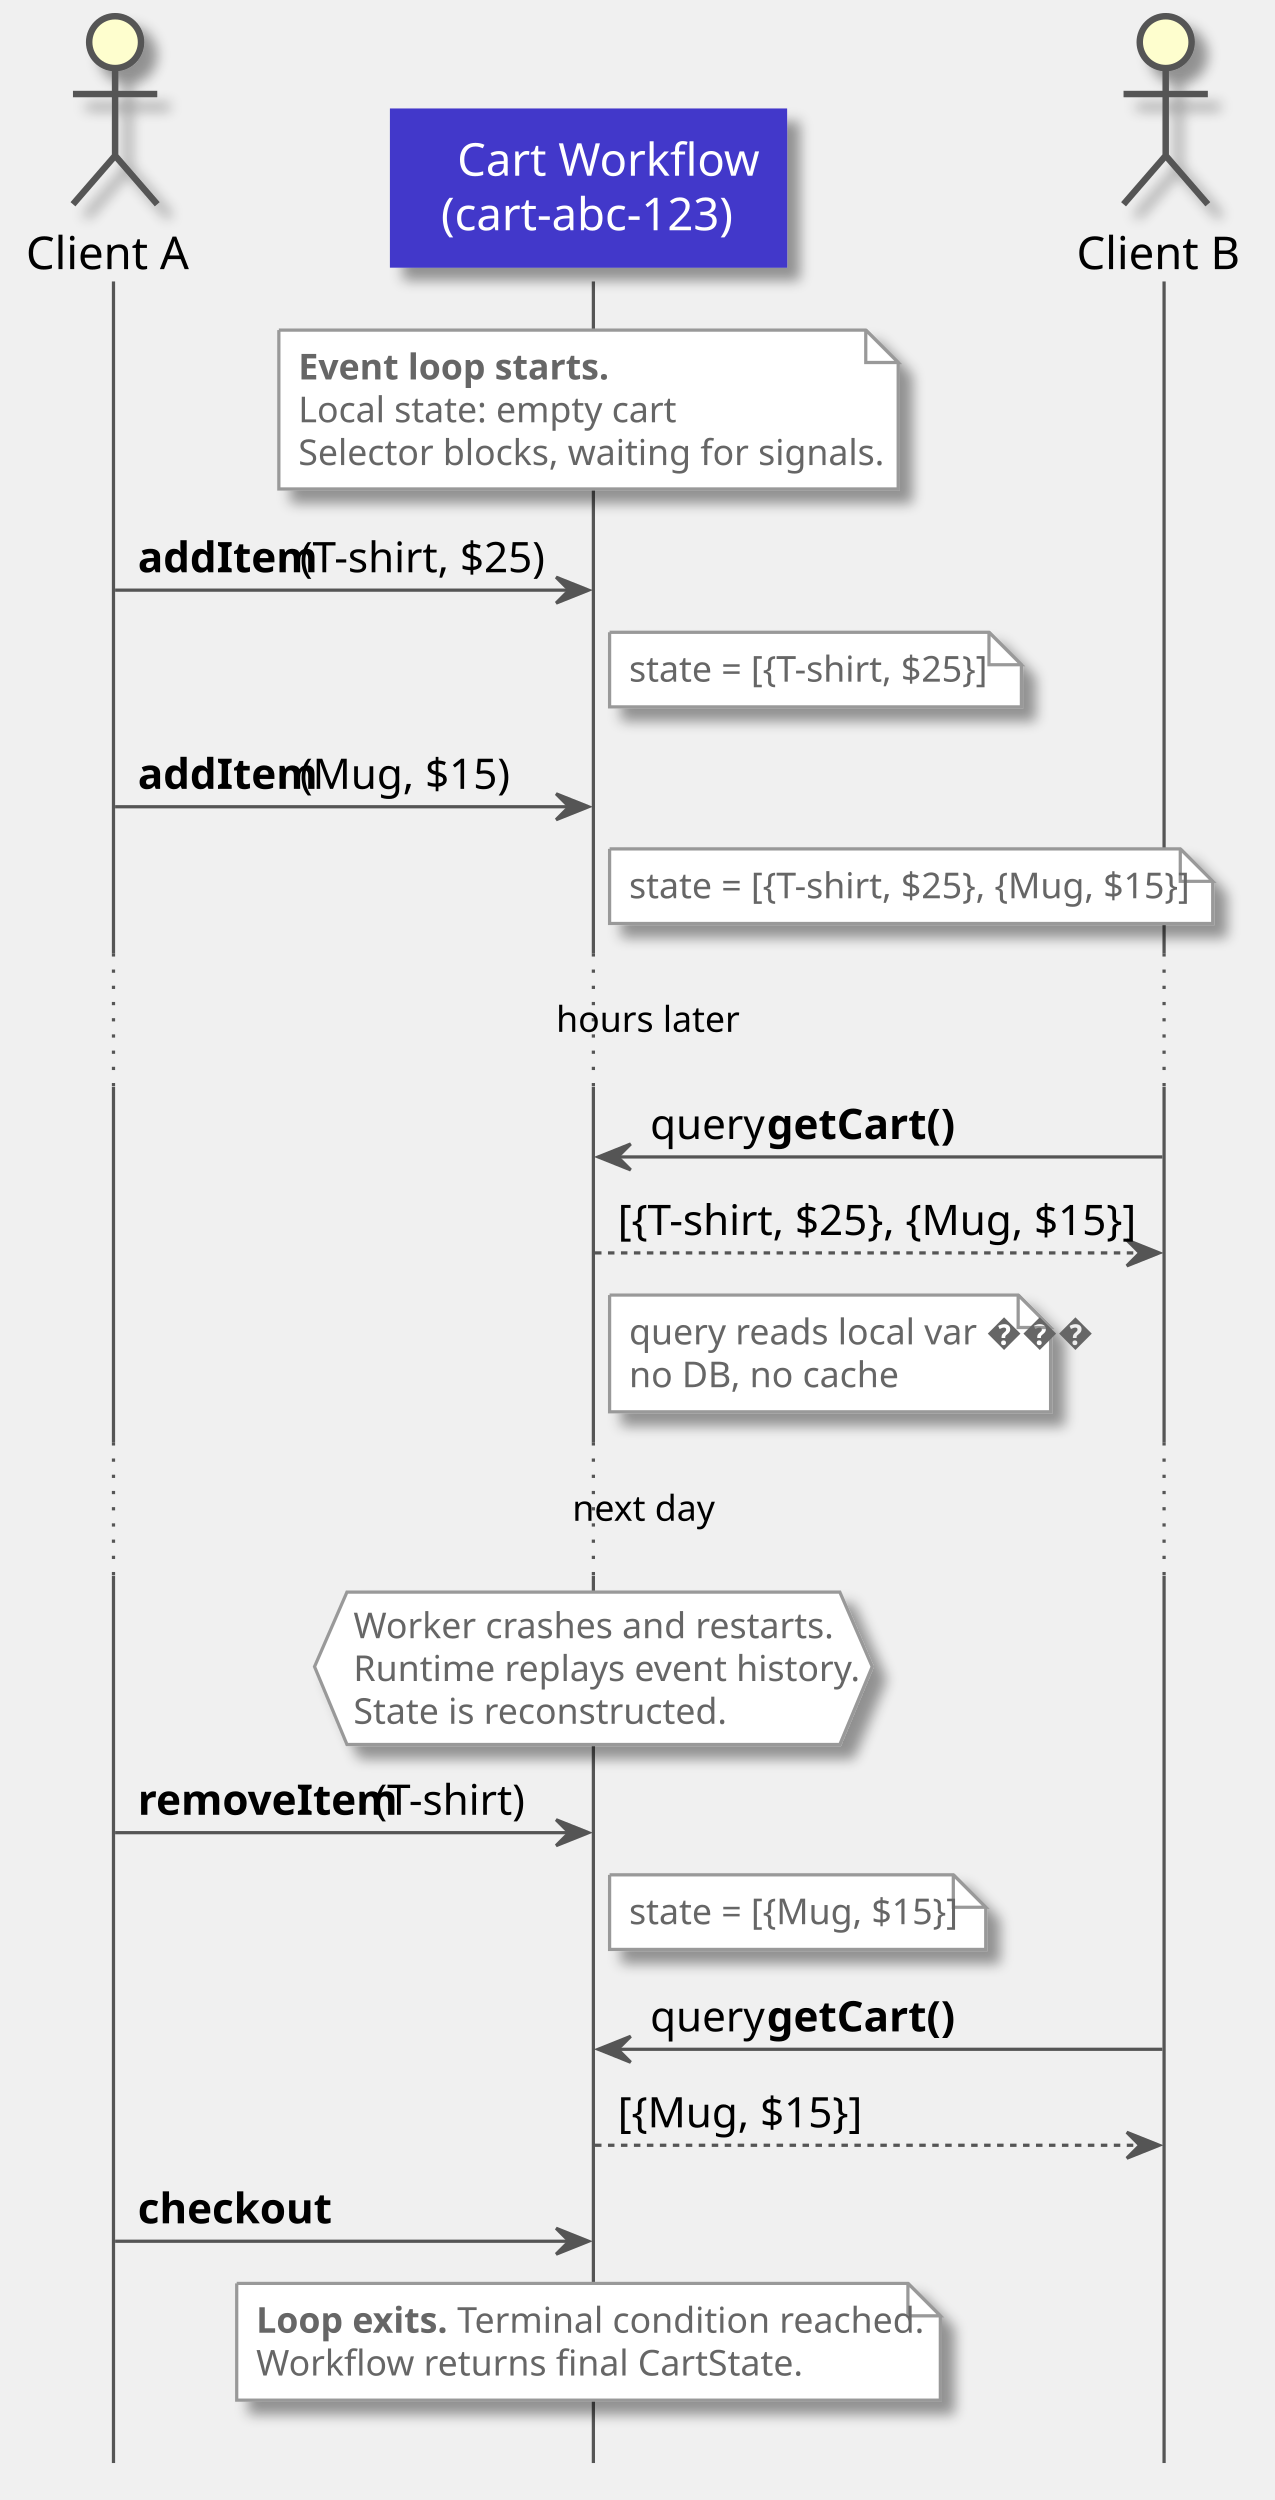
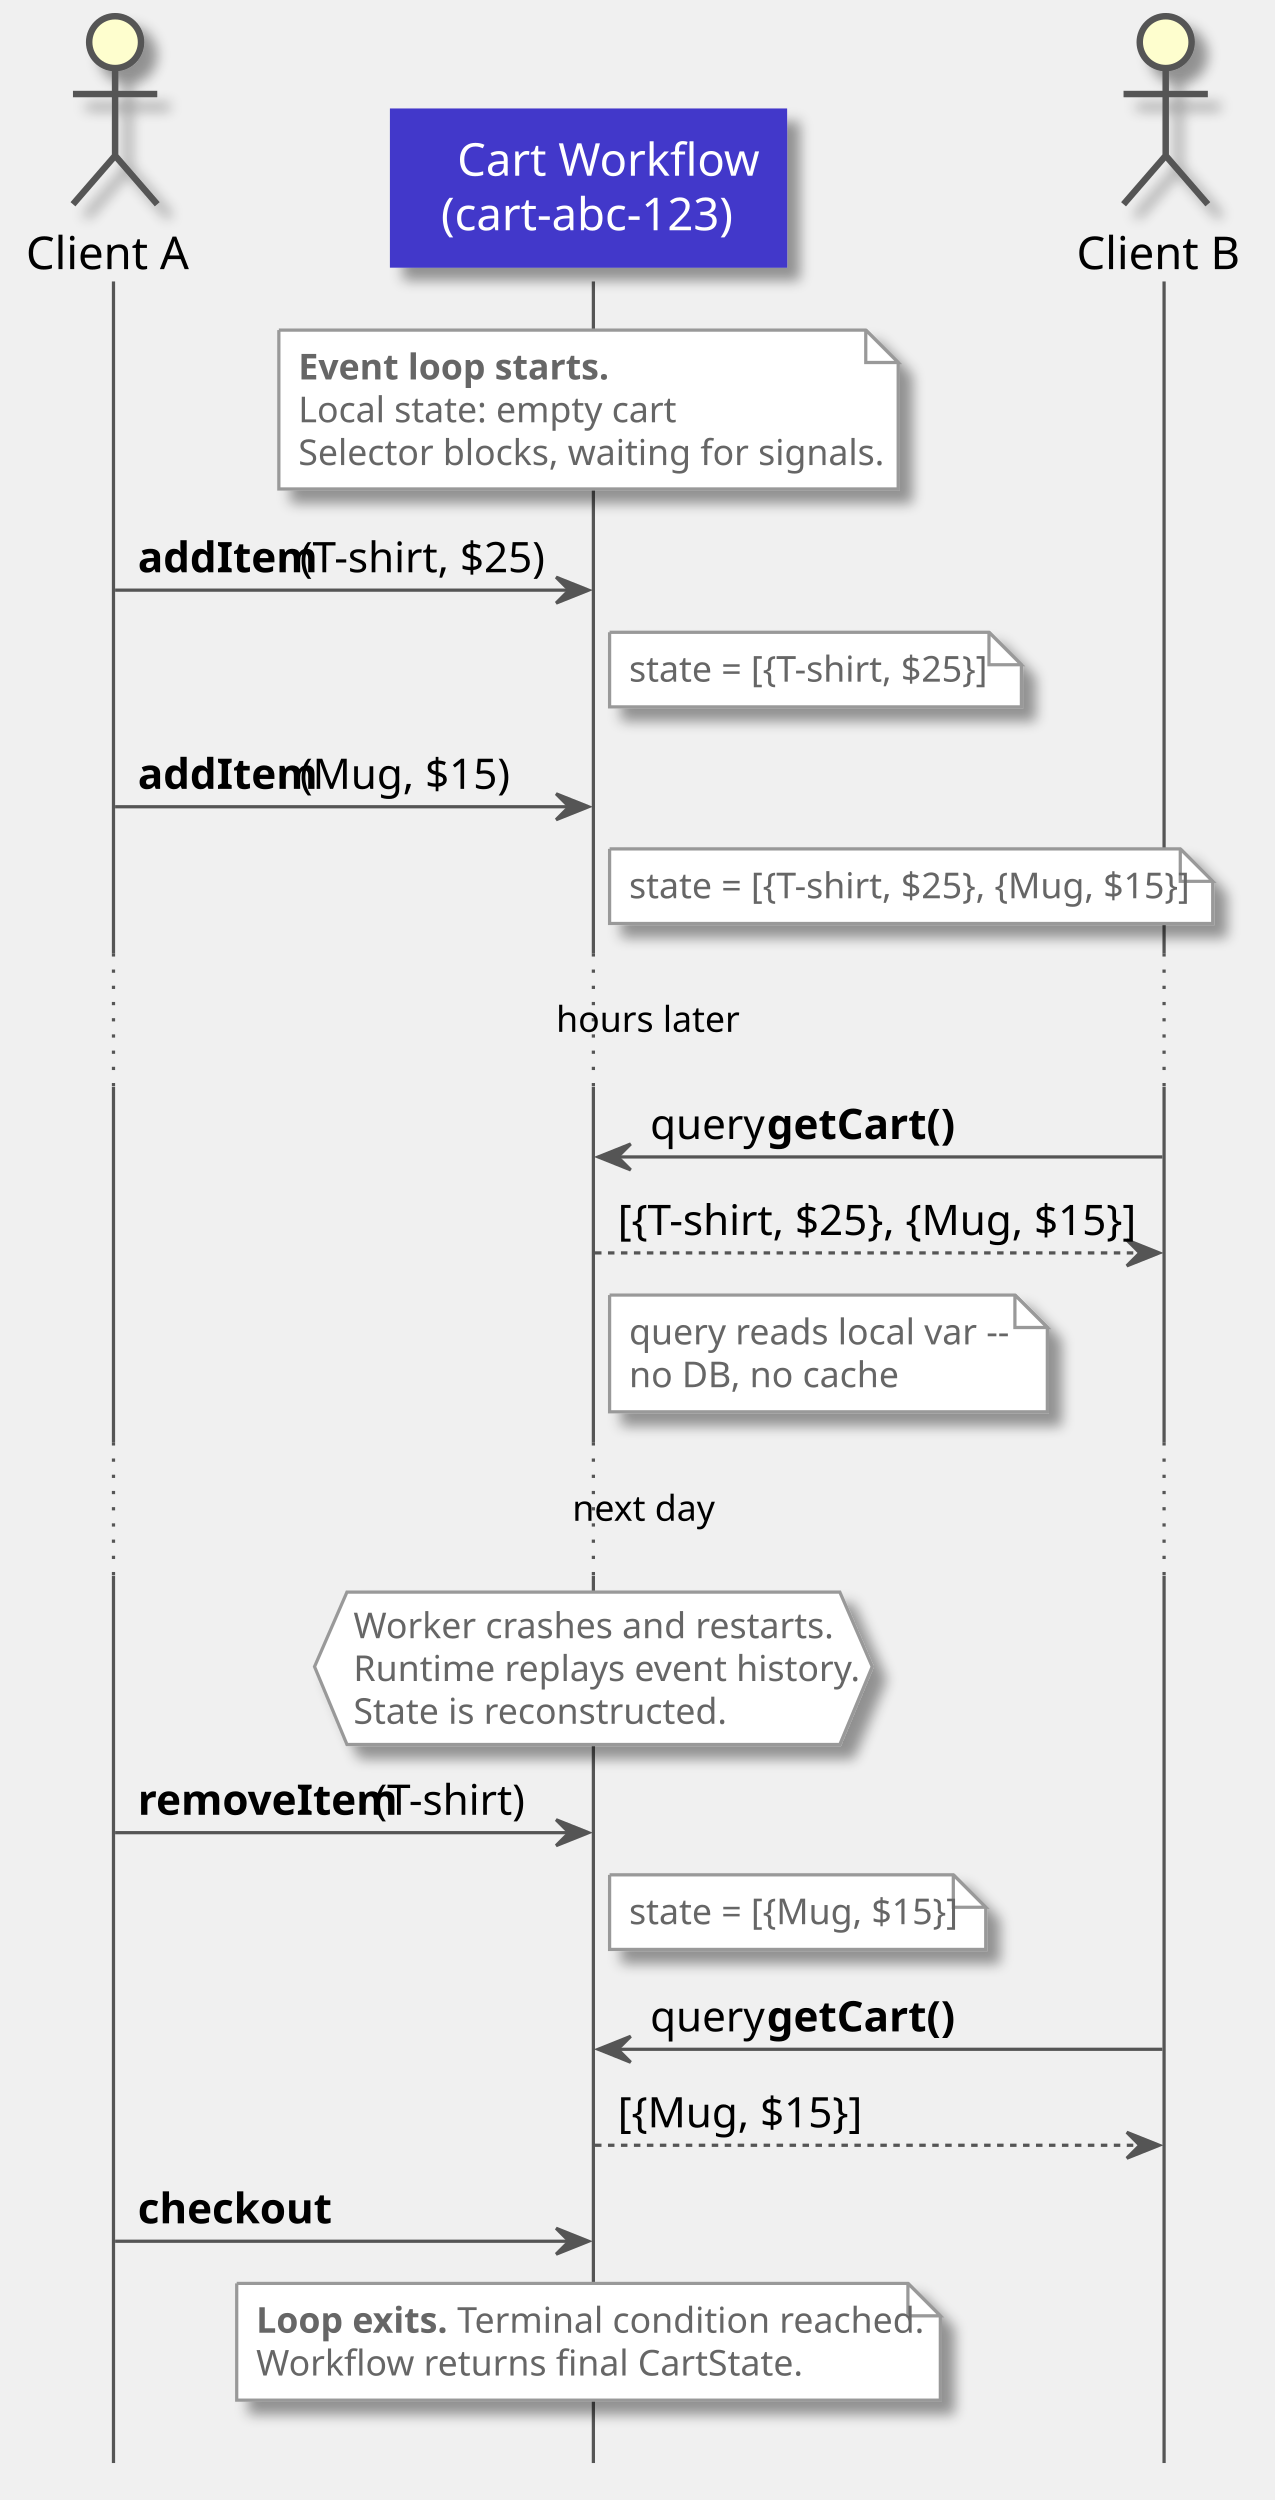
<svg xmlns="http://www.w3.org/2000/svg" contentScriptType="application/ecmascript" contentStyleType="text/css" height="771px" preserveAspectRatio="none" style="width:393px;height:771px;" version="1.1" viewBox="0 0 393 771" width="393px" zoomAndPan="magnify">
  <defs>
-     <filter height="300%" id="f1gfuxh7vsrzri" width="300%" x="-1" y="-1">
+     <filter height="300%" id="fiemgb7280i49" width="300%" x="-1" y="-1">
      <feGaussianBlur result="blurOut" stdDeviation="2.0" />
      <feColorMatrix in="blurOut" result="blurOut2" type="matrix" values="0 0 0 0 0 0 0 0 0 0 0 0 0 0 0 0 0 0 .4 0" />
      <feOffset dx="4.0" dy="4.0" in="blurOut2" result="blurOut3" />
      <feBlend in="SourceGraphic" in2="blurOut3" mode="normal" />
    </filter>
  </defs>
  <g>
    <line style="stroke: #555555; stroke-width: 1.0;" x1="35" x2="35" y1="86.8" y2="294" />
    <line style="stroke: #555555; stroke-width: 1.0; stroke-dasharray: 1.0,4.0;" x1="35" x2="35" y1="294" y2="335.199" />
    <line style="stroke: #555555; stroke-width: 1.0;" x1="35" x2="35" y1="335.199" y2="444.799" />
    <line style="stroke: #555555; stroke-width: 1.0; stroke-dasharray: 1.0,4.0;" x1="35" x2="35" y1="444.799" y2="485.999" />
    <line style="stroke: #555555; stroke-width: 1.0;" x1="35" x2="35" y1="485.999" y2="759.599" />
    <line style="stroke: #555555; stroke-width: 1.0;" x1="183" x2="183" y1="86.8" y2="294" />
    <line style="stroke: #555555; stroke-width: 1.0; stroke-dasharray: 1.0,4.0;" x1="183" x2="183" y1="294" y2="335.199" />
    <line style="stroke: #555555; stroke-width: 1.0;" x1="183" x2="183" y1="335.199" y2="444.799" />
    <line style="stroke: #555555; stroke-width: 1.0; stroke-dasharray: 1.0,4.0;" x1="183" x2="183" y1="444.799" y2="485.999" />
    <line style="stroke: #555555; stroke-width: 1.0;" x1="183" x2="183" y1="485.999" y2="759.599" />
    <line style="stroke: #555555; stroke-width: 1.0;" x1="359" x2="359" y1="86.8" y2="294" />
    <line style="stroke: #555555; stroke-width: 1.0; stroke-dasharray: 1.0,4.0;" x1="359" x2="359" y1="294" y2="335.199" />
    <line style="stroke: #555555; stroke-width: 1.0;" x1="359" x2="359" y1="335.199" y2="444.799" />
    <line style="stroke: #555555; stroke-width: 1.0; stroke-dasharray: 1.0,4.0;" x1="359" x2="359" y1="444.799" y2="485.999" />
    <line style="stroke: #555555; stroke-width: 1.0;" x1="359" x2="359" y1="485.999" y2="759.599" />
    <text fill="#000000" font-family="sans-serif" font-size="14" lengthAdjust="spacingAndGlyphs" textLength="49" x="8" y="83.006">Client A</text>
-     <ellipse cx="35.5" cy="13" fill="#FEFECE" filter="url(#f1gfuxh7vsrzri)" rx="8" ry="8" style="stroke: #555555; stroke-width: 2.0;" />
-     <path d="M35.5,21 L35.5,48 M22.5,29 L48.5,29 M35.5,48 L22.5,63 M35.5,48 L48.5,63 " fill="none" filter="url(#f1gfuxh7vsrzri)" style="stroke: #555555; stroke-width: 2.0;" />
-     <rect fill="#4338CA" filter="url(#f1gfuxh7vsrzri)" height="47.6" style="stroke: #4338CA; stroke-width: 1.5;" width="121" x="121" y="34.2" />
+     <ellipse cx="35.5" cy="13" fill="#FEFECE" filter="url(#fiemgb7280i49)" rx="8" ry="8" style="stroke: #555555; stroke-width: 2.0;" />
+     <path d="M35.5,21 L35.5,48 M22.5,29 L48.5,29 M35.5,48 L22.5,63 M35.5,48 L48.5,63 " fill="none" filter="url(#fiemgb7280i49)" style="stroke: #555555; stroke-width: 2.0;" />
+     <rect fill="#4338CA" filter="url(#fiemgb7280i49)" height="47.6" style="stroke: #4338CA; stroke-width: 1.5;" width="121" x="121" y="34.2" />
    <text fill="#333333" font-family="sans-serif" font-size="14" lengthAdjust="spacingAndGlyphs" textLength="0" x="141" y="54.206" />
    <text fill="#FFFFFF" font-family="sans-serif" font-size="14" lengthAdjust="spacingAndGlyphs" textLength="89" x="141" y="54.206">Cart Workflow</text>
    <text fill="#333333" font-family="sans-serif" font-size="14" lengthAdjust="spacingAndGlyphs" textLength="0" x="136" y="71.006" />
    <text fill="#FFFFFF" font-family="sans-serif" font-size="14" lengthAdjust="spacingAndGlyphs" textLength="91" x="136" y="71.006">(cart-abc-123)</text>
    <text fill="#333333" font-family="sans-serif" font-size="14" lengthAdjust="spacingAndGlyphs" textLength="0" x="235" y="71.006" />
    <text fill="#000000" font-family="sans-serif" font-size="14" lengthAdjust="spacingAndGlyphs" textLength="49" x="332" y="83.006">Client B</text>
-     <ellipse cx="359.5" cy="13" fill="#FEFECE" filter="url(#f1gfuxh7vsrzri)" rx="8" ry="8" style="stroke: #555555; stroke-width: 2.0;" />
-     <path d="M359.5,21 L359.5,48 M346.5,29 L372.5,29 M359.5,48 L346.5,63 M359.5,48 L372.5,63 " fill="none" filter="url(#f1gfuxh7vsrzri)" style="stroke: #555555; stroke-width: 2.0;" />
-     <path d="M86,101.8 L86,150.8 L277,150.8 L277,111.8 L267,101.8 L86,101.8 " fill="#FFFFFF" filter="url(#f1gfuxh7vsrzri)" style="stroke: #999999; stroke-width: 1.0;" />
+     <ellipse cx="359.5" cy="13" fill="#FEFECE" filter="url(#fiemgb7280i49)" rx="8" ry="8" style="stroke: #555555; stroke-width: 2.0;" />
+     <path d="M359.5,21 L359.5,48 M346.5,29 L372.5,29 M359.5,48 L346.5,63 M359.5,48 L372.5,63 " fill="none" filter="url(#fiemgb7280i49)" style="stroke: #555555; stroke-width: 2.0;" />
+     <path d="M86,101.8 L86,150.8 L277,150.8 L277,111.8 L267,101.8 L86,101.8 " fill="#FFFFFF" filter="url(#fiemgb7280i49)" style="stroke: #999999; stroke-width: 1.0;" />
    <path d="M267,101.8 L267,111.8 L277,111.8 L267,101.8 " fill="#FFFFFF" style="stroke: #999999; stroke-width: 1.0;" />
    <text fill="#666666" font-family="sans-serif" font-size="11" font-weight="bold" lengthAdjust="spacingAndGlyphs" textLength="93" x="92" y="117.019">Event loop starts.</text>
    <text fill="#666666" font-family="sans-serif" font-size="11" lengthAdjust="spacingAndGlyphs" textLength="111" x="92" y="130.219">Local state: empty cart</text>
    <text fill="#666666" font-family="sans-serif" font-size="11" lengthAdjust="spacingAndGlyphs" textLength="170" x="92" y="143.419">Selector blocks, waiting for signals.</text>
    <polygon fill="#555555" points="171.5,178,181.5,182,171.5,186,175.5,182" style="stroke: #555555; stroke-width: 1.0;" />
    <line style="stroke: #555555; stroke-width: 1.0;" x1="35.5" x2="177.5" y1="182" y2="182" />
    <text fill="#000000" font-family="sans-serif" font-size="13" font-weight="bold" lengthAdjust="spacingAndGlyphs" textLength="50" x="42.5" y="176.477">addItem</text>
    <text fill="#000000" font-family="sans-serif" font-size="13" lengthAdjust="spacingAndGlyphs" textLength="74" x="92.5" y="176.477">(T-shirt, $25)</text>
-     <path d="M188,195 L188,218 L315,218 L315,205 L305,195 L188,195 " fill="#FFFFFF" filter="url(#f1gfuxh7vsrzri)" style="stroke: #999999; stroke-width: 1.0;" />
+     <path d="M188,195 L188,218 L315,218 L315,205 L305,195 L188,195 " fill="#FFFFFF" filter="url(#fiemgb7280i49)" style="stroke: #999999; stroke-width: 1.0;" />
    <path d="M305,195 L305,205 L315,205 L305,195 " fill="#FFFFFF" style="stroke: #999999; stroke-width: 1.0;" />
    <text fill="#666666" font-family="sans-serif" font-size="11" lengthAdjust="spacingAndGlyphs" textLength="106" x="194" y="210.219">state = [{T-shirt, $25}]</text>
    <polygon fill="#555555" points="171.5,244.8,181.5,248.8,171.5,252.8,175.5,248.8" style="stroke: #555555; stroke-width: 1.0;" />
    <line style="stroke: #555555; stroke-width: 1.0;" x1="35.5" x2="177.5" y1="248.8" y2="248.8" />
    <text fill="#000000" font-family="sans-serif" font-size="13" font-weight="bold" lengthAdjust="spacingAndGlyphs" textLength="50" x="42.5" y="243.277">addItem</text>
    <text fill="#000000" font-family="sans-serif" font-size="13" lengthAdjust="spacingAndGlyphs" textLength="62" x="92.5" y="243.277">(Mug, $15)</text>
-     <path d="M188,261.8 L188,284.8 L374,284.8 L374,271.8 L364,261.8 L188,261.8 " fill="#FFFFFF" filter="url(#f1gfuxh7vsrzri)" style="stroke: #999999; stroke-width: 1.0;" />
+     <path d="M188,261.8 L188,284.8 L374,284.8 L374,271.8 L364,261.8 L188,261.8 " fill="#FFFFFF" filter="url(#fiemgb7280i49)" style="stroke: #999999; stroke-width: 1.0;" />
    <path d="M364,261.8 L364,271.8 L374,271.8 L364,261.8 " fill="#FFFFFF" style="stroke: #999999; stroke-width: 1.0;" />
    <text fill="#666666" font-family="sans-serif" font-size="11" lengthAdjust="spacingAndGlyphs" textLength="165" x="194" y="277.019">state = [{T-shirt, $25}, {Mug, $15}]</text>
    <text fill="#000000" font-family="sans-serif" font-size="11" lengthAdjust="spacingAndGlyphs" textLength="52" x="171.5" y="318.218">hours later</text>
    <polygon fill="#555555" points="194.5,352.799,184.5,356.799,194.5,360.799,190.5,356.799" style="stroke: #555555; stroke-width: 1.0;" />
    <line style="stroke: #555555; stroke-width: 1.0;" x1="188.5" x2="358.5" y1="356.799" y2="356.799" />
    <text fill="#000000" font-family="sans-serif" font-size="13" lengthAdjust="spacingAndGlyphs" textLength="32" x="200.5" y="351.276">query</text>
    <text fill="#000000" font-family="sans-serif" font-size="13" font-weight="bold" lengthAdjust="spacingAndGlyphs" textLength="52" x="236.5" y="351.276">getCart()</text>
    <polygon fill="#555555" points="347.5,382.399,357.5,386.399,347.5,390.399,351.5,386.399" style="stroke: #555555; stroke-width: 1.0;" />
    <line style="stroke: #555555; stroke-width: 1.0; stroke-dasharray: 2.0,2.0;" x1="183.5" x2="353.5" y1="386.399" y2="386.399" />
    <text fill="#000000" font-family="sans-serif" font-size="13" lengthAdjust="spacingAndGlyphs" textLength="152" x="190.5" y="380.876">[{T-shirt, $25}, {Mug, $15}]</text>
-     <path d="M188,399.399 L188,435.399 L324,435.399 L324,409.399 L314,399.399 L188,399.399 " fill="#FFFFFF" filter="url(#f1gfuxh7vsrzri)" style="stroke: #999999; stroke-width: 1.0;" />
-     <path d="M314,399.399 L314,409.399 L324,409.399 L314,399.399 " fill="#FFFFFF" style="stroke: #999999; stroke-width: 1.0;" />
-     <text fill="#666666" font-family="sans-serif" font-size="11" lengthAdjust="spacingAndGlyphs" textLength="115" x="194" y="414.618">query reads local var ���</text>
+     <path d="M188,399.399 L188,435.399 L323,435.399 L323,409.399 L313,399.399 L188,399.399 " fill="#FFFFFF" filter="url(#fiemgb7280i49)" style="stroke: #999999; stroke-width: 1.0;" />
+     <path d="M313,399.399 L313,409.399 L323,409.399 L313,399.399 " fill="#FFFFFF" style="stroke: #999999; stroke-width: 1.0;" />
+     <text fill="#666666" font-family="sans-serif" font-size="11" lengthAdjust="spacingAndGlyphs" textLength="114" x="194" y="414.618">query reads local var --</text>
    <text fill="#666666" font-family="sans-serif" font-size="11" lengthAdjust="spacingAndGlyphs" textLength="81" x="194" y="427.818">no DB, no cache</text>
    <text fill="#000000" font-family="sans-serif" font-size="11" lengthAdjust="spacingAndGlyphs" textLength="42" x="176.5" y="469.018">next day</text>
-     <polygon fill="#FFFFFF" filter="url(#f1gfuxh7vsrzri)" points="107,490.999,259,490.999,269,513.999,259,537.999,107,537.999,97,513.999,107,490.999" style="stroke: #999999; stroke-width: 1.0;" />
+     <polygon fill="#FFFFFF" filter="url(#fiemgb7280i49)" points="107,490.999,259,490.999,269,513.999,259,537.999,107,537.999,97,513.999,107,490.999" style="stroke: #999999; stroke-width: 1.0;" />
    <text fill="#666666" font-family="sans-serif" font-size="11" lengthAdjust="spacingAndGlyphs" textLength="144" x="109" y="505.218">Worker crashes and restarts.</text>
    <text fill="#666666" font-family="sans-serif" font-size="11" lengthAdjust="spacingAndGlyphs" textLength="148" x="109" y="518.418">Runtime replays event history.</text>
    <text fill="#666666" font-family="sans-serif" font-size="11" lengthAdjust="spacingAndGlyphs" textLength="110" x="109" y="531.618">State is reconstructed.</text>
    <polygon fill="#555555" points="171.5,561.199,181.5,565.199,171.5,569.199,175.5,565.199" style="stroke: #555555; stroke-width: 1.0;" />
    <line style="stroke: #555555; stroke-width: 1.0;" x1="35.5" x2="177.5" y1="565.199" y2="565.199" />
    <text fill="#000000" font-family="sans-serif" font-size="13" font-weight="bold" lengthAdjust="spacingAndGlyphs" textLength="73" x="42.5" y="559.676">removeItem</text>
    <text fill="#000000" font-family="sans-serif" font-size="13" lengthAdjust="spacingAndGlyphs" textLength="45" x="115.5" y="559.676">(T-shirt)</text>
-     <path d="M188,578.199 L188,601.199 L304,601.199 L304,588.199 L294,578.199 L188,578.199 " fill="#FFFFFF" filter="url(#f1gfuxh7vsrzri)" style="stroke: #999999; stroke-width: 1.0;" />
+     <path d="M188,578.199 L188,601.199 L304,601.199 L304,588.199 L294,578.199 L188,578.199 " fill="#FFFFFF" filter="url(#fiemgb7280i49)" style="stroke: #999999; stroke-width: 1.0;" />
    <path d="M294,578.199 L294,588.199 L304,588.199 L294,578.199 " fill="#FFFFFF" style="stroke: #999999; stroke-width: 1.0;" />
    <text fill="#666666" font-family="sans-serif" font-size="11" lengthAdjust="spacingAndGlyphs" textLength="95" x="194" y="593.418">state = [{Mug, $15}]</text>
    <polygon fill="#555555" points="194.5,627.999,184.5,631.999,194.5,635.999,190.5,631.999" style="stroke: #555555; stroke-width: 1.0;" />
    <line style="stroke: #555555; stroke-width: 1.0;" x1="188.5" x2="358.5" y1="631.999" y2="631.999" />
    <text fill="#000000" font-family="sans-serif" font-size="13" lengthAdjust="spacingAndGlyphs" textLength="32" x="200.5" y="626.476">query</text>
    <text fill="#000000" font-family="sans-serif" font-size="13" font-weight="bold" lengthAdjust="spacingAndGlyphs" textLength="52" x="236.5" y="626.476">getCart()</text>
    <polygon fill="#555555" points="347.5,657.599,357.5,661.599,347.5,665.599,351.5,661.599" style="stroke: #555555; stroke-width: 1.0;" />
    <line style="stroke: #555555; stroke-width: 1.0; stroke-dasharray: 2.0,2.0;" x1="183.5" x2="353.5" y1="661.599" y2="661.599" />
    <text fill="#000000" font-family="sans-serif" font-size="13" lengthAdjust="spacingAndGlyphs" textLength="70" x="190.5" y="656.076">[{Mug, $15}]</text>
    <polygon fill="#555555" points="171.5,687.199,181.5,691.199,171.5,695.199,175.5,691.199" style="stroke: #555555; stroke-width: 1.0;" />
    <line style="stroke: #555555; stroke-width: 1.0;" x1="35.5" x2="177.5" y1="691.199" y2="691.199" />
    <text fill="#000000" font-family="sans-serif" font-size="13" font-weight="bold" lengthAdjust="spacingAndGlyphs" textLength="56" x="42.5" y="685.676">checkout</text>
-     <path d="M73,704.199 L73,740.199 L290,740.199 L290,714.199 L280,704.199 L73,704.199 " fill="#FFFFFF" filter="url(#f1gfuxh7vsrzri)" style="stroke: #999999; stroke-width: 1.0;" />
+     <path d="M73,704.199 L73,740.199 L290,740.199 L290,714.199 L280,704.199 L73,704.199 " fill="#FFFFFF" filter="url(#fiemgb7280i49)" style="stroke: #999999; stroke-width: 1.0;" />
    <path d="M280,704.199 L280,714.199 L290,714.199 L280,704.199 " fill="#FFFFFF" style="stroke: #999999; stroke-width: 1.0;" />
    <text fill="#666666" font-family="sans-serif" font-size="11" font-weight="bold" lengthAdjust="spacingAndGlyphs" textLength="59" x="79" y="719.418">Loop exits.</text>
    <text fill="#666666" font-family="sans-serif" font-size="11" lengthAdjust="spacingAndGlyphs" textLength="134" x="141" y="719.418">Terminal condition reached.</text>
    <text fill="#666666" font-family="sans-serif" font-size="11" lengthAdjust="spacingAndGlyphs" textLength="157" x="79" y="732.618">Workflow returns final CartState.</text>
  </g>
</svg>
